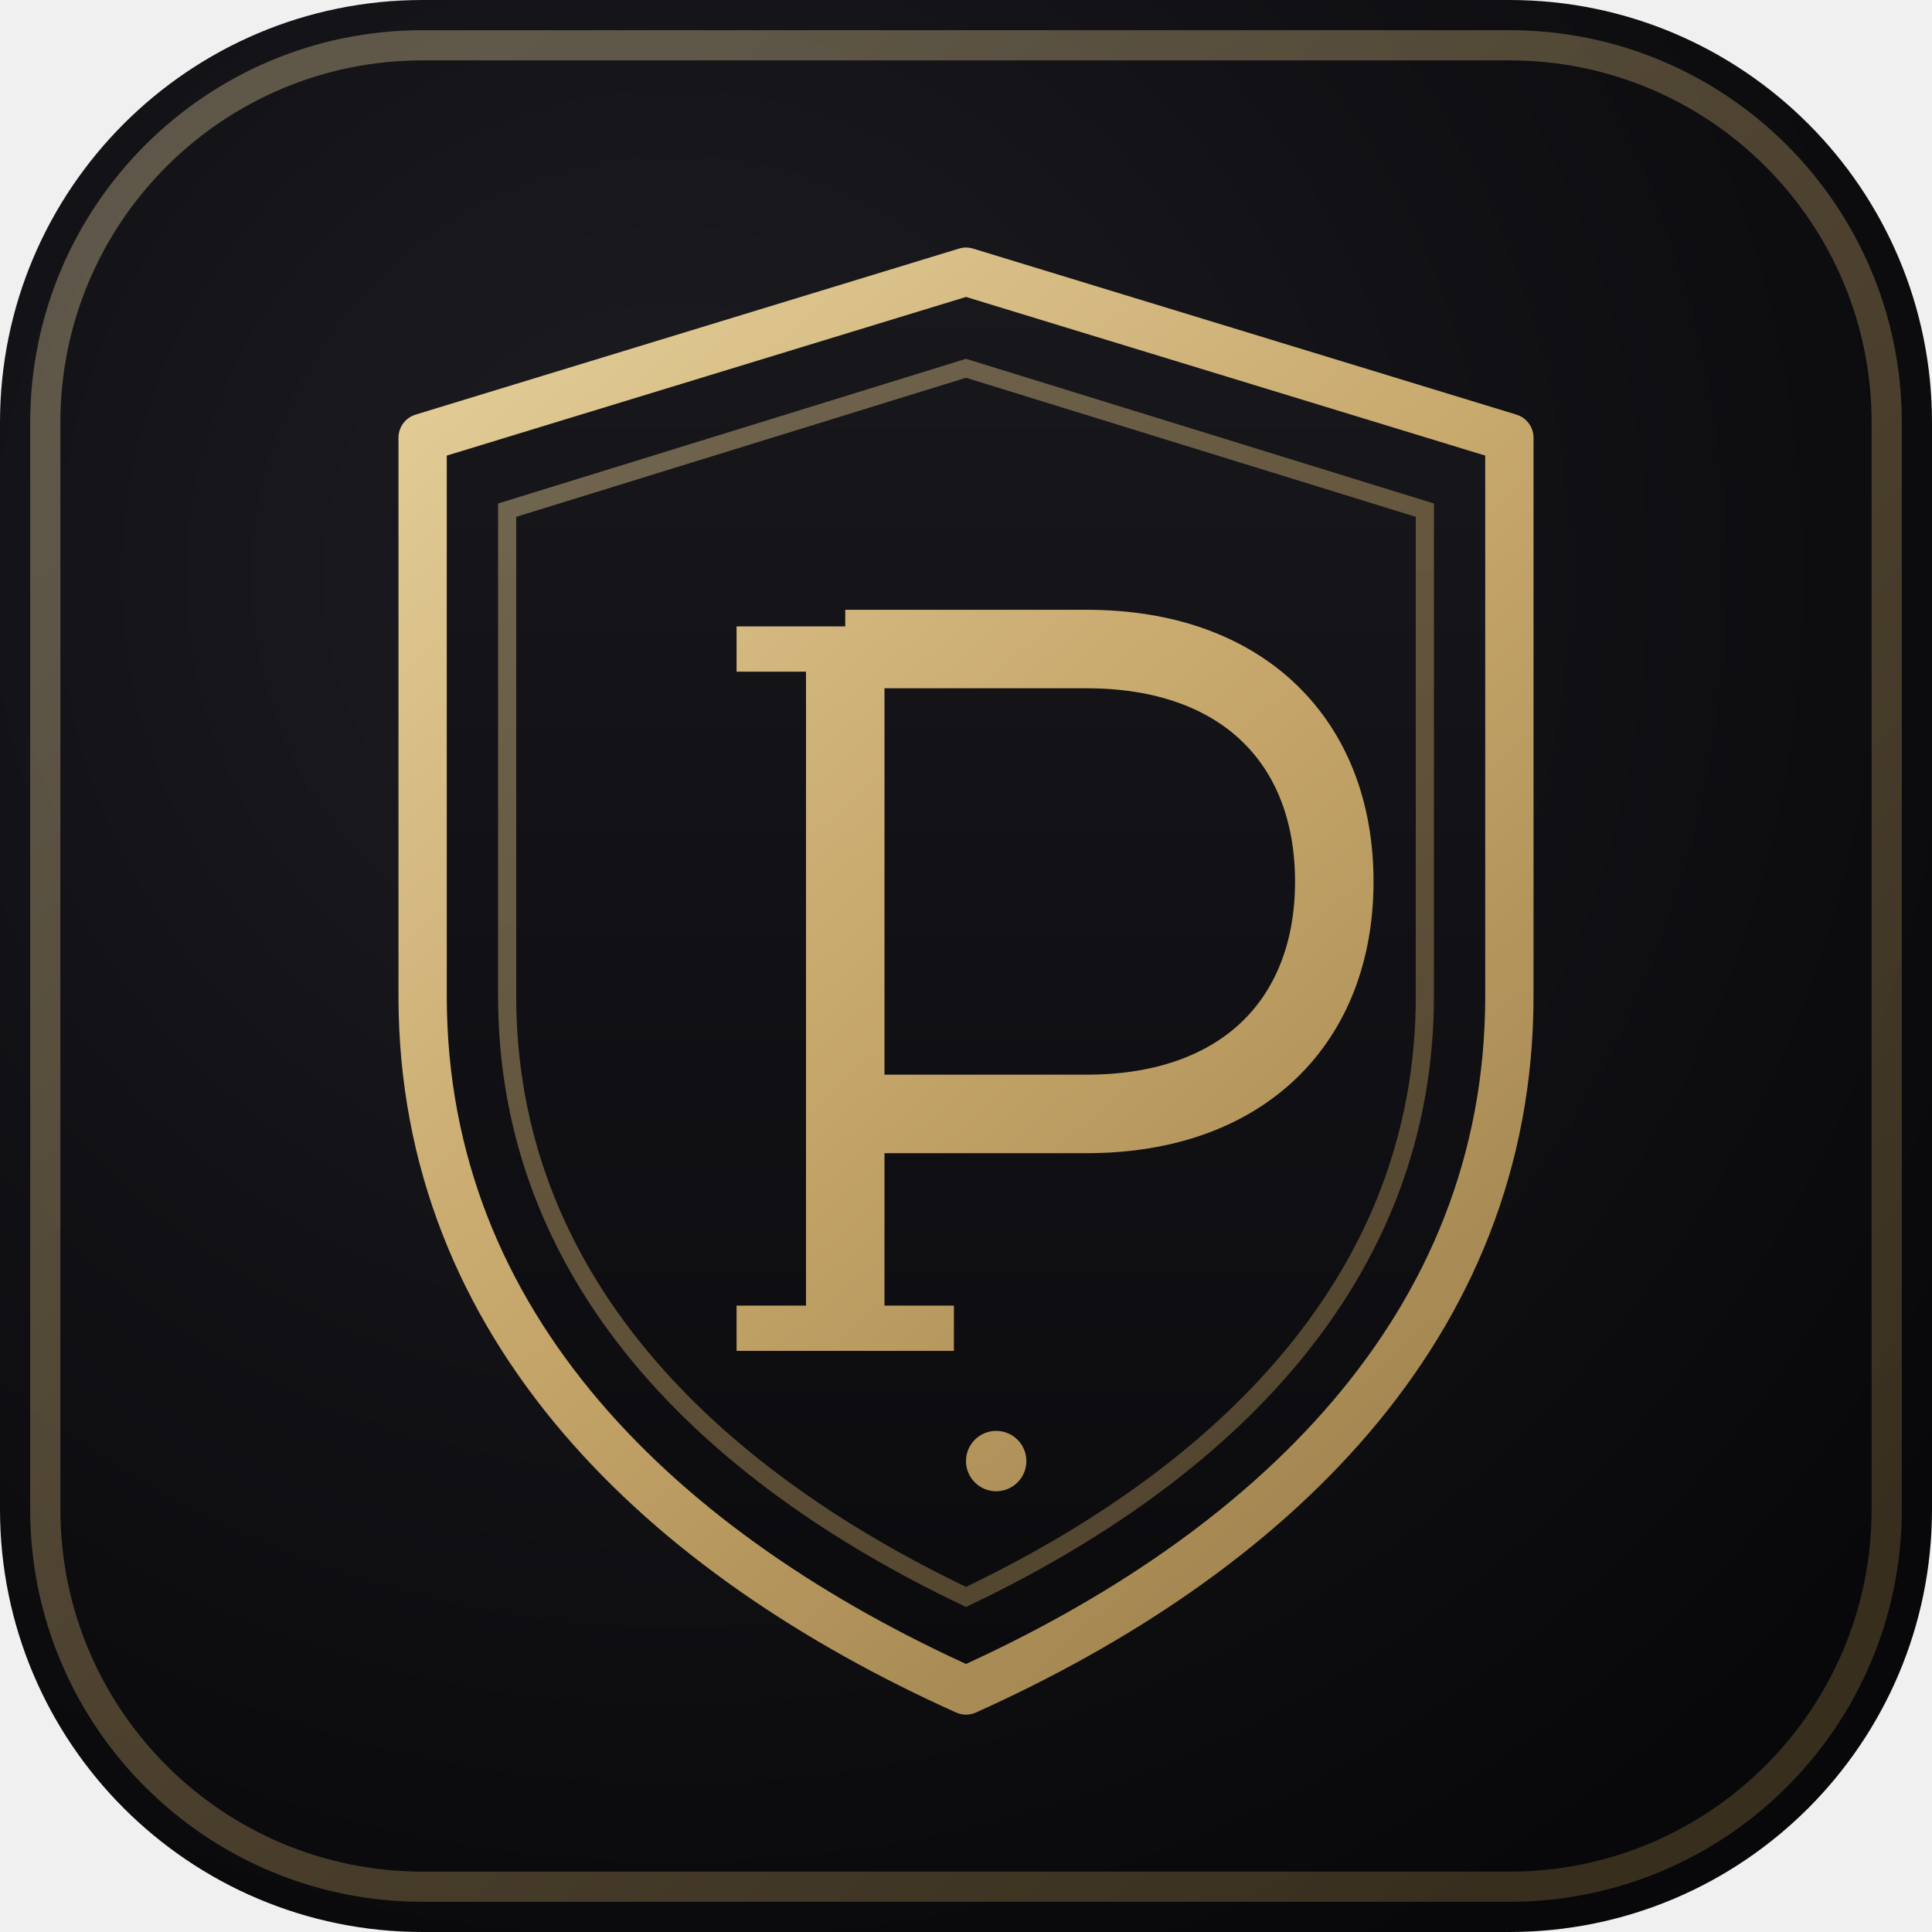
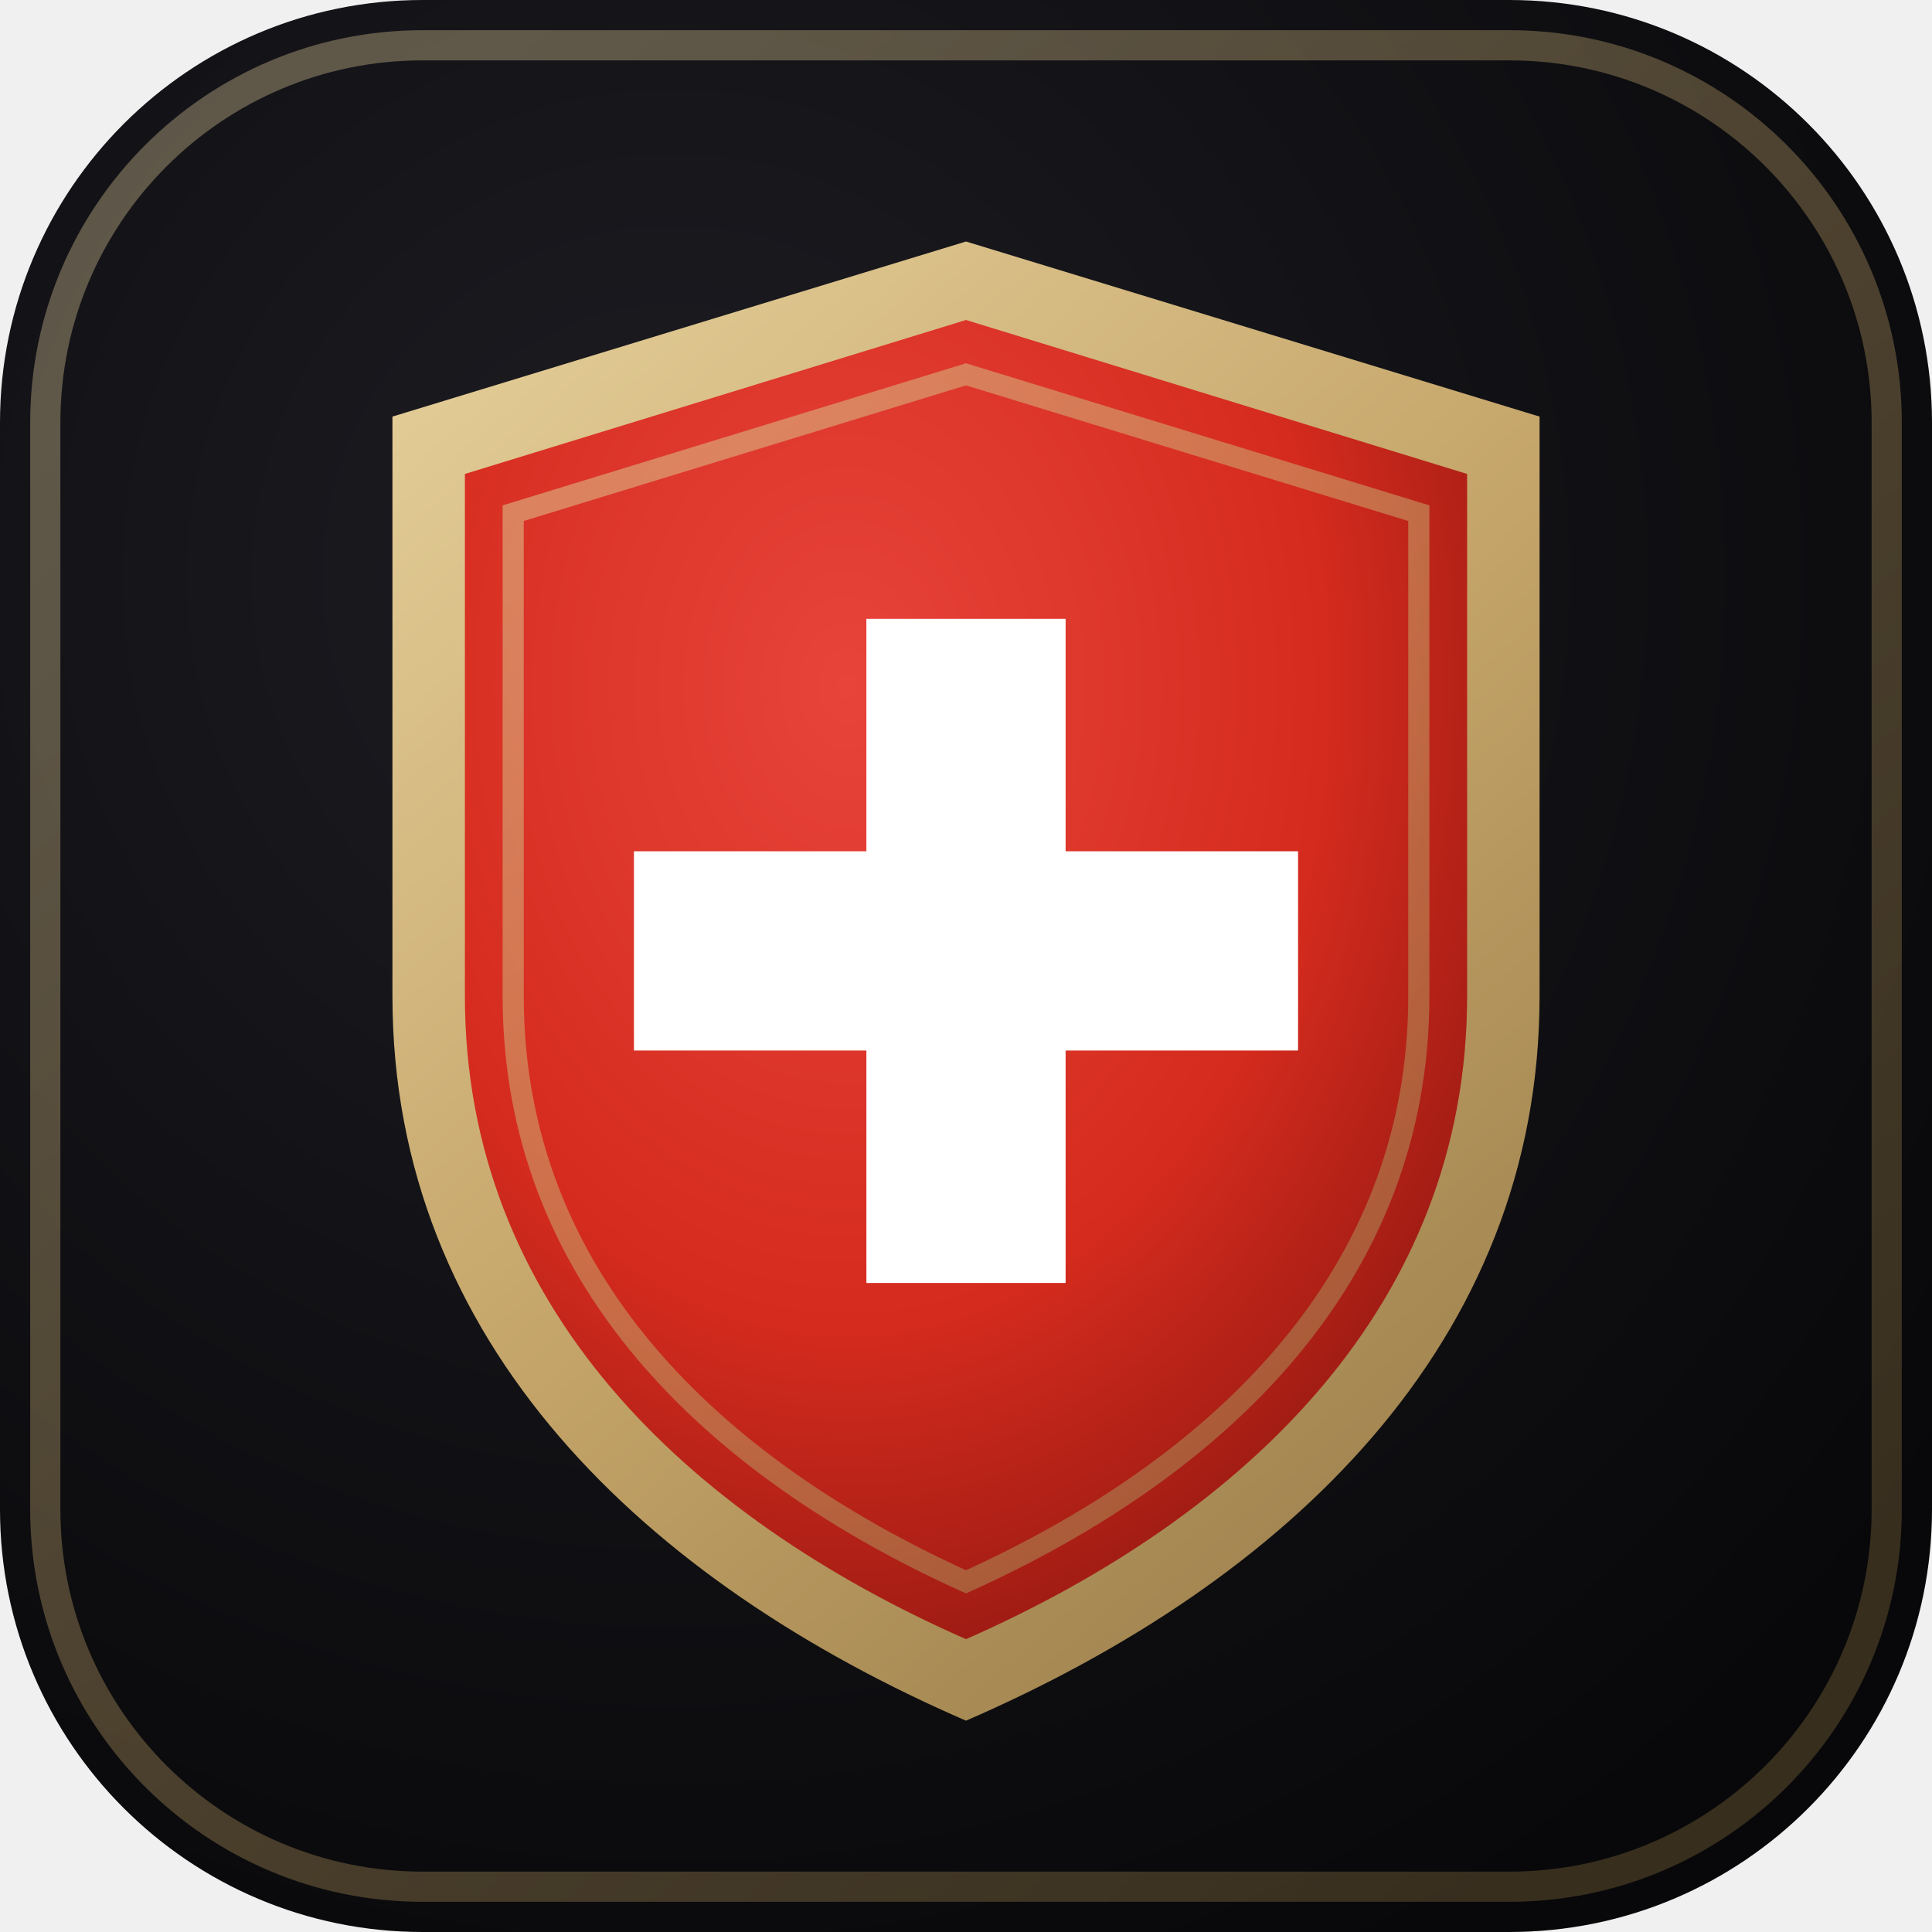
<svg xmlns="http://www.w3.org/2000/svg" viewBox="0 0 64 64">
  <defs>
    <radialGradient id="bg" cx="35%" cy="30%" r="80%">
      <stop offset="0" stop-color="#1c1c22" />
      <stop offset="1" stop-color="#08080a" />
    </radialGradient>
    <linearGradient id="au" gradientUnits="userSpaceOnUse" x1="10" y1="8" x2="54" y2="58">
      <stop offset="0" stop-color="#e9d4a0" />
      <stop offset=".5" stop-color="#c4a468" />
      <stop offset="1" stop-color="#8f7443" />
    </linearGradient>
-     <linearGradient id="sh" x1="0" y1="0" x2="0" y2="1">
-       <stop offset="0" stop-color="#17171c" />
-       <stop offset="1" stop-color="#0b0b0e" />
-     </linearGradient>
+     <radialGradient id="rd" cx="38%" cy="28%" r="80%">
+       <stop offset="0" stop-color="#e8443a" />
+       <stop offset=".6" stop-color="#d52b1e" />
+       <stop offset="1" stop-color="#8f1710" />
+     </radialGradient>
  </defs>
  <rect width="64" height="64" rx="14" fill="url(#bg)" />
  <rect x="1.5" y="1.5" width="61" height="61" rx="12.5" fill="none" stroke="url(#au)" stroke-opacity=".35" stroke-width="1" />
-   <path d="M32 9 L50 14.5 V33 C50 44 42 51.5 32 56 C22 51.5 14 44 14 33 V14.5 Z" fill="url(#sh)" stroke="url(#au)" stroke-width="1.6" stroke-linejoin="round" />
-   <path d="M32 12.2 L47.2 16.9 V33 C47.2 42.3 40.6 48.8 32 52.9 C23.4 48.8 16.8 42.3 16.8 33 V16.9 Z" fill="none" stroke="url(#au)" stroke-opacity=".45" stroke-width=".6" />
-   <path d="M28 21.5 V44" fill="none" stroke="url(#au)" stroke-width="2.6" />
-   <path d="M28 21.5 H36 C41.2 21.5 44.2 24.6 44.2 29.2 C44.2 33.8 41.2 36.9 36 36.9 H28" fill="none" stroke="url(#au)" stroke-width="2.6" stroke-linejoin="round" />
-   <path d="M24.4 21.5 H31.6 M24.4 44 H31.6" fill="none" stroke="url(#au)" stroke-width="1.5" />
-   <circle cx="33" cy="48.4" r="1" fill="url(#au)" />
+   <path d="M32 8 L51 13.8 V33 C51 44.5 42.6 52.4 32 57 C21.4 52.4 13 44.5 13 33 V13.8 Z" fill="url(#au)" />
+   <path d="M32 10.6 L48.6 15.7 V33 C48.6 43.2 41.3 50.2 32 54.3 C22.7 50.2 15.4 43.2 15.4 33 V15.7 Z" fill="url(#rd)" />
+   <path d="M32 12.4 L47 17 V33 C47 42.3 40.4 48.6 32 52.4 C23.6 48.6 17 42.3 17 33 V17 Z" fill="none" stroke="url(#au)" stroke-opacity=".55" stroke-width=".7" />
+   <polygon points="28.70,20.50 35.30,20.50 35.30,28.20 43.00,28.20 43.00,34.80 35.30,34.80 35.30,42.50 28.70,42.50 28.70,34.80 21.00,34.80 21.00,28.20 28.70,28.20" fill="#ffffff" />
</svg>
